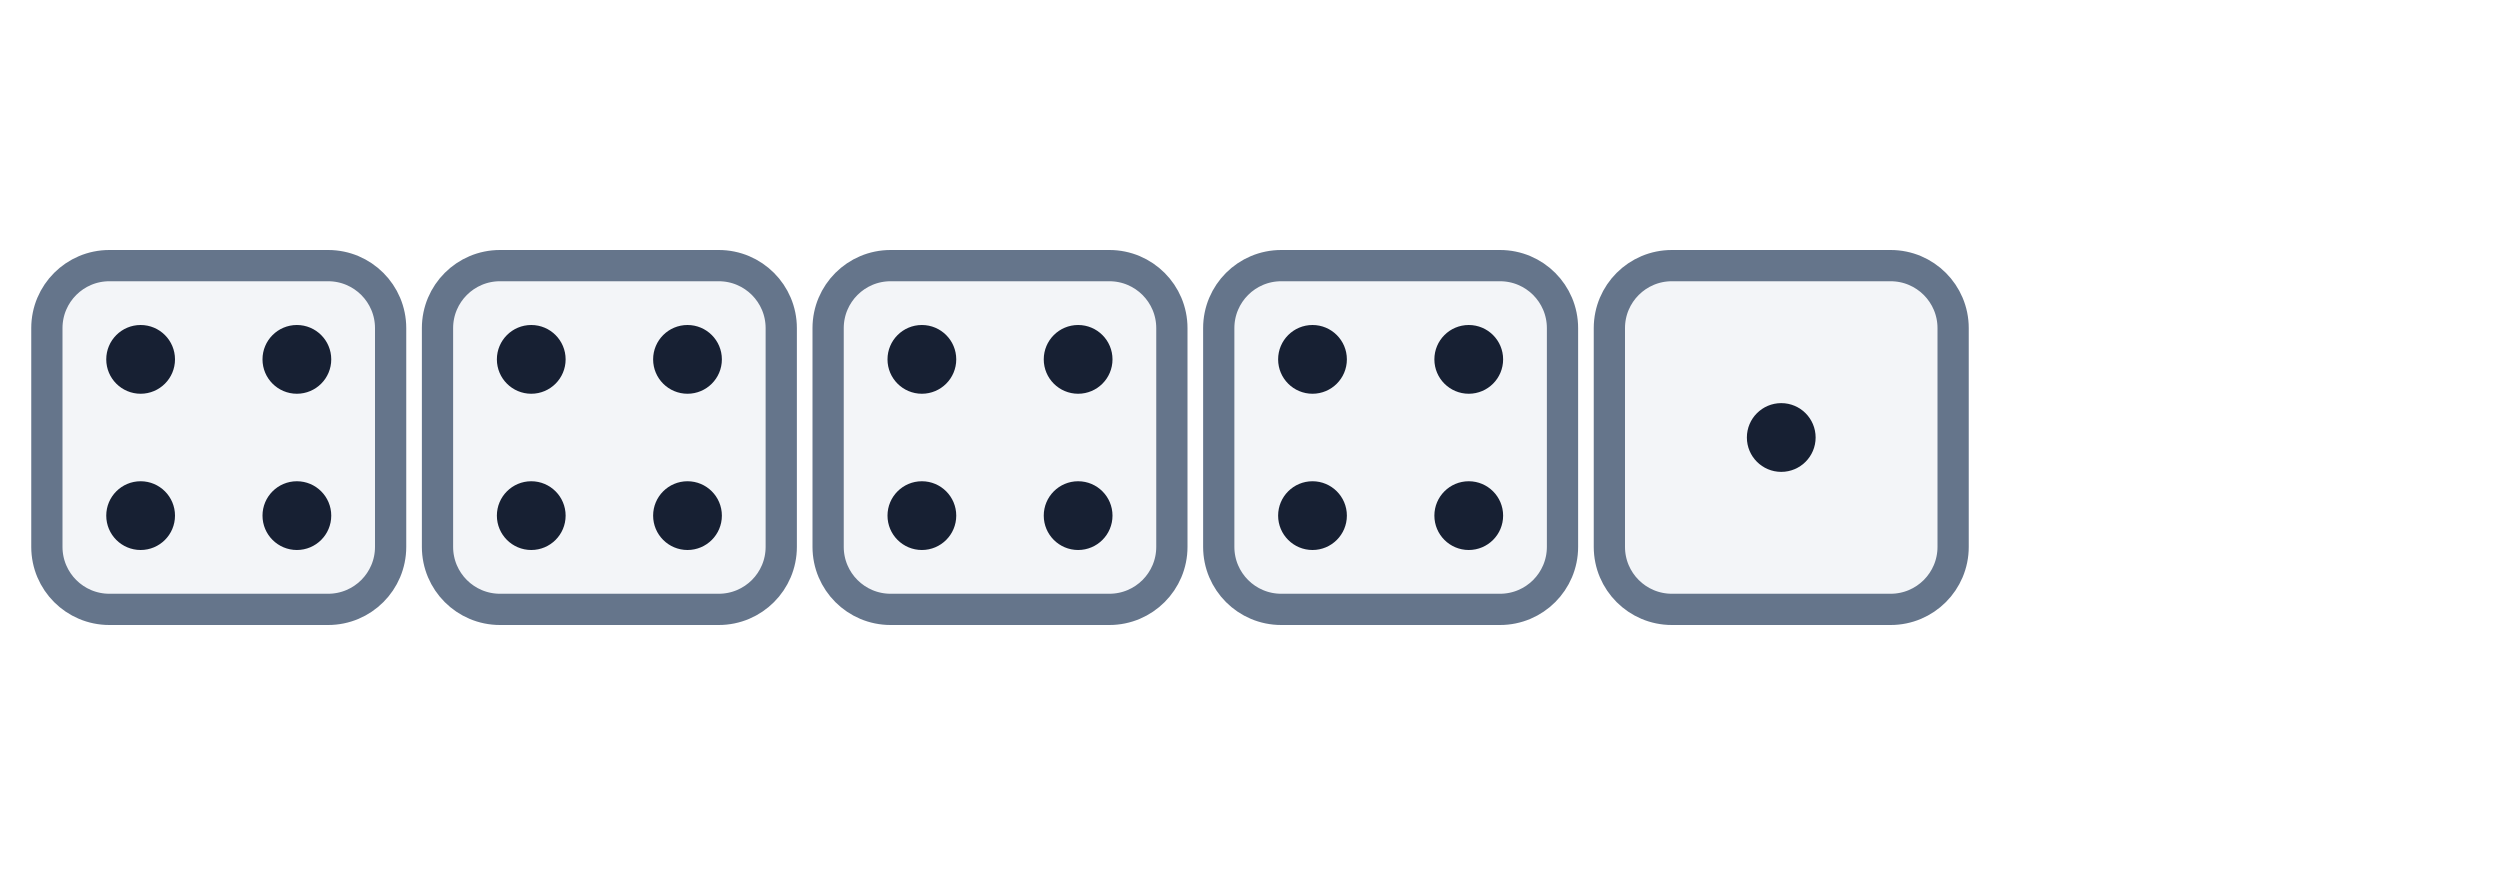
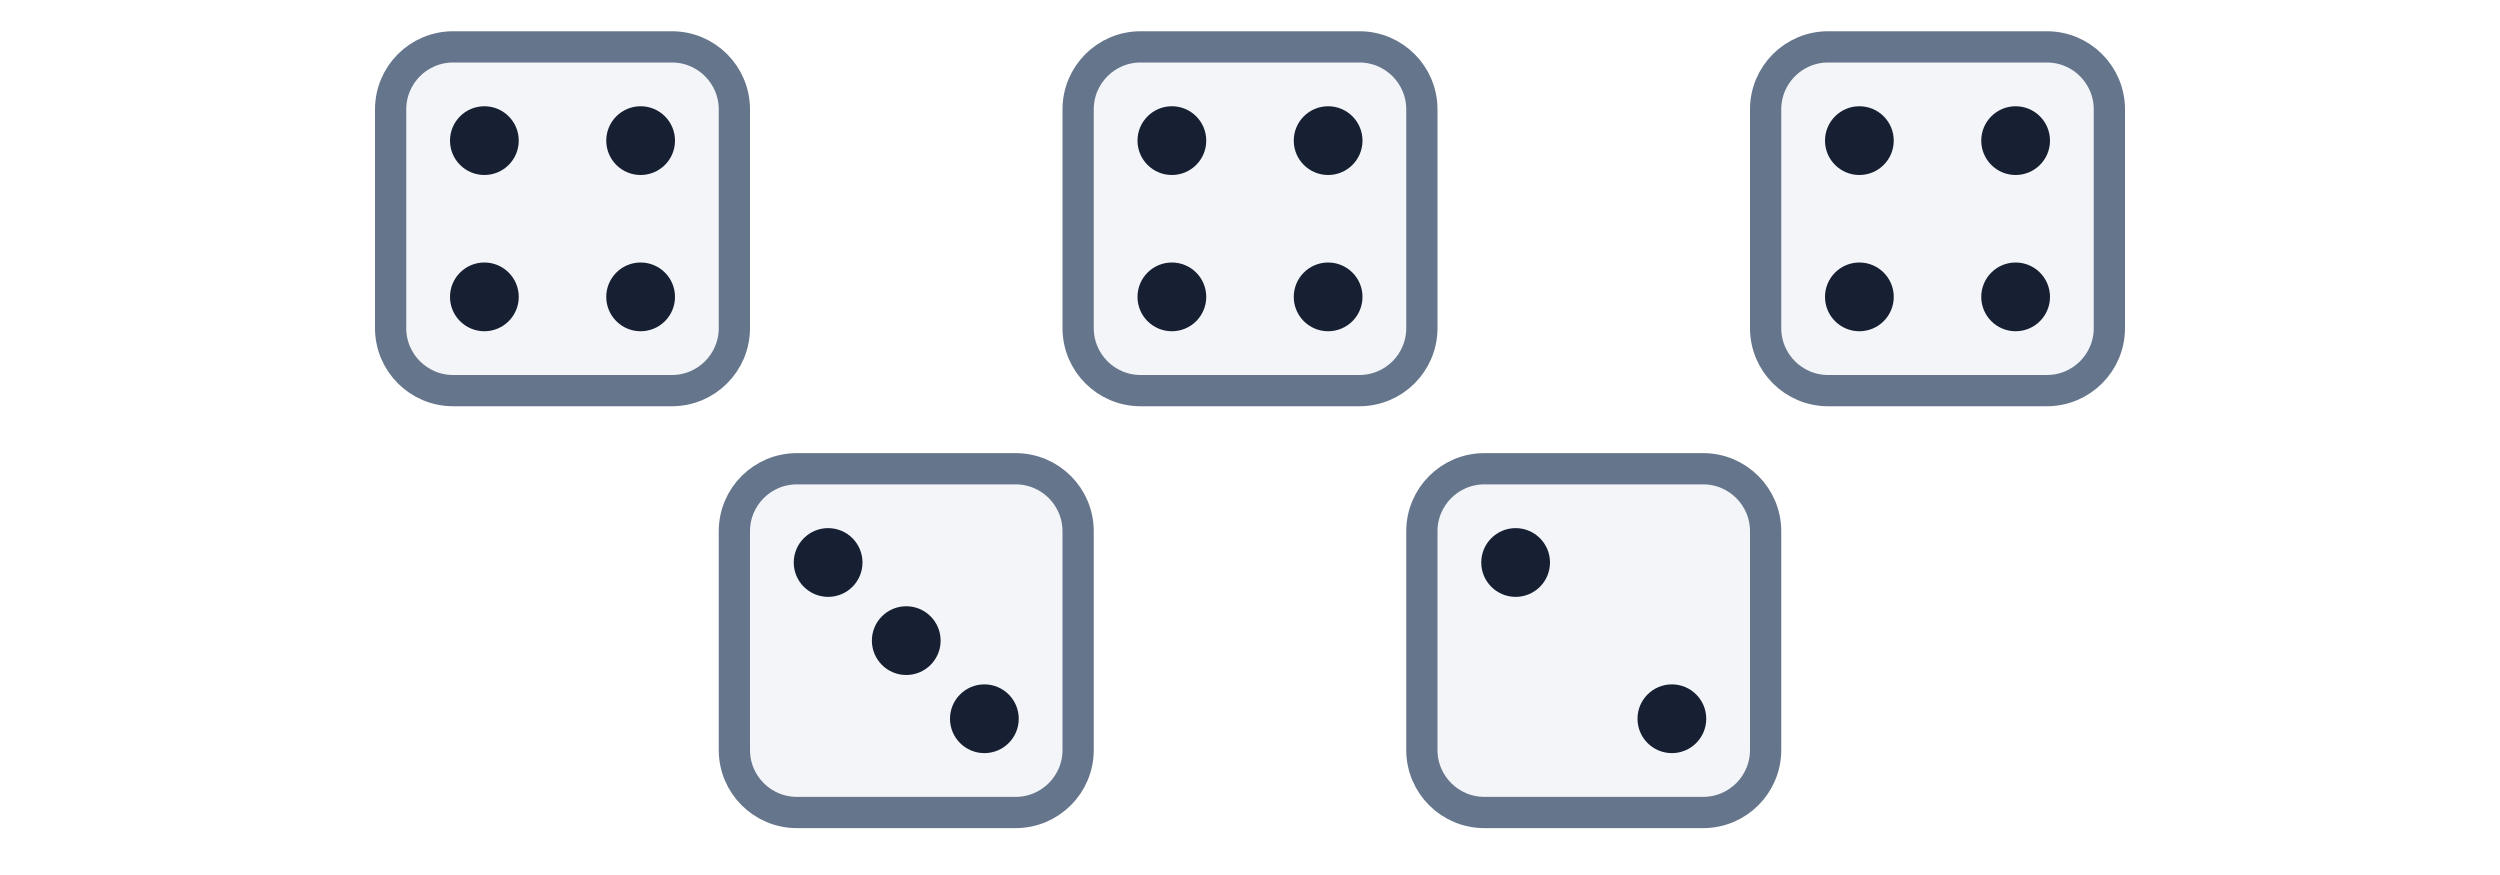
<svg xmlns="http://www.w3.org/2000/svg" width="160" height="56" viewBox="0 0 160 56">
  <g fill="#f3f5f8" stroke="#65758b" stroke-width="2">
-     <rect x="3" y="17" width="22" height="22" rx="4" />
-     <rect x="28" y="17" width="22" height="22" rx="4" />
-     <rect x="53" y="17" width="22" height="22" rx="4" />
-     <rect x="78" y="17" width="22" height="22" rx="4" />
-     <rect x="103" y="17" width="22" height="22" rx="4" />
+     <rect x="25" y="3" width="22" height="22" rx="4" />
+     <rect x="69" y="3" width="22" height="22" rx="4" />
+     <rect x="113" y="3" width="22" height="22" rx="4" />
+     <rect x="47" y="30" width="22" height="22" rx="4" />
+     <rect x="91" y="30" width="22" height="22" rx="4" />
  </g>
  <g fill="#172033">
-     <circle cx="9" cy="23" r="2.2" />
-     <circle cx="19" cy="23" r="2.2" />
-     <circle cx="9" cy="33" r="2.2" />
-     <circle cx="19" cy="33" r="2.2" />
-     <circle cx="34" cy="23" r="2.2" />
-     <circle cx="44" cy="23" r="2.2" />
-     <circle cx="34" cy="33" r="2.2" />
-     <circle cx="44" cy="33" r="2.2" />
-     <circle cx="59" cy="23" r="2.2" />
-     <circle cx="69" cy="23" r="2.2" />
-     <circle cx="59" cy="33" r="2.2" />
-     <circle cx="69" cy="33" r="2.2" />
-     <circle cx="84" cy="23" r="2.2" />
-     <circle cx="94" cy="23" r="2.2" />
-     <circle cx="84" cy="33" r="2.2" />
-     <circle cx="94" cy="33" r="2.2" />
-     <circle cx="114" cy="28" r="2.2" />
+     <circle cx="31" cy="9" r="2.2" />
+     <circle cx="41" cy="19" r="2.2" />
+     <circle cx="31" cy="19" r="2.2" />
+     <circle cx="41" cy="9" r="2.2" />
+     <circle cx="75" cy="9" r="2.2" />
+     <circle cx="85" cy="19" r="2.2" />
+     <circle cx="75" cy="19" r="2.2" />
+     <circle cx="85" cy="9" r="2.2" />
+     <circle cx="119" cy="9" r="2.2" />
+     <circle cx="129" cy="19" r="2.2" />
+     <circle cx="119" cy="19" r="2.2" />
+     <circle cx="129" cy="9" r="2.2" />
+     <circle cx="53" cy="36" r="2.2" />
+     <circle cx="63" cy="46" r="2.2" />
+     <circle cx="58" cy="41" r="2.2" />
+     <circle cx="97" cy="36" r="2.2" />
+     <circle cx="107" cy="46" r="2.2" />
  </g>
</svg>
